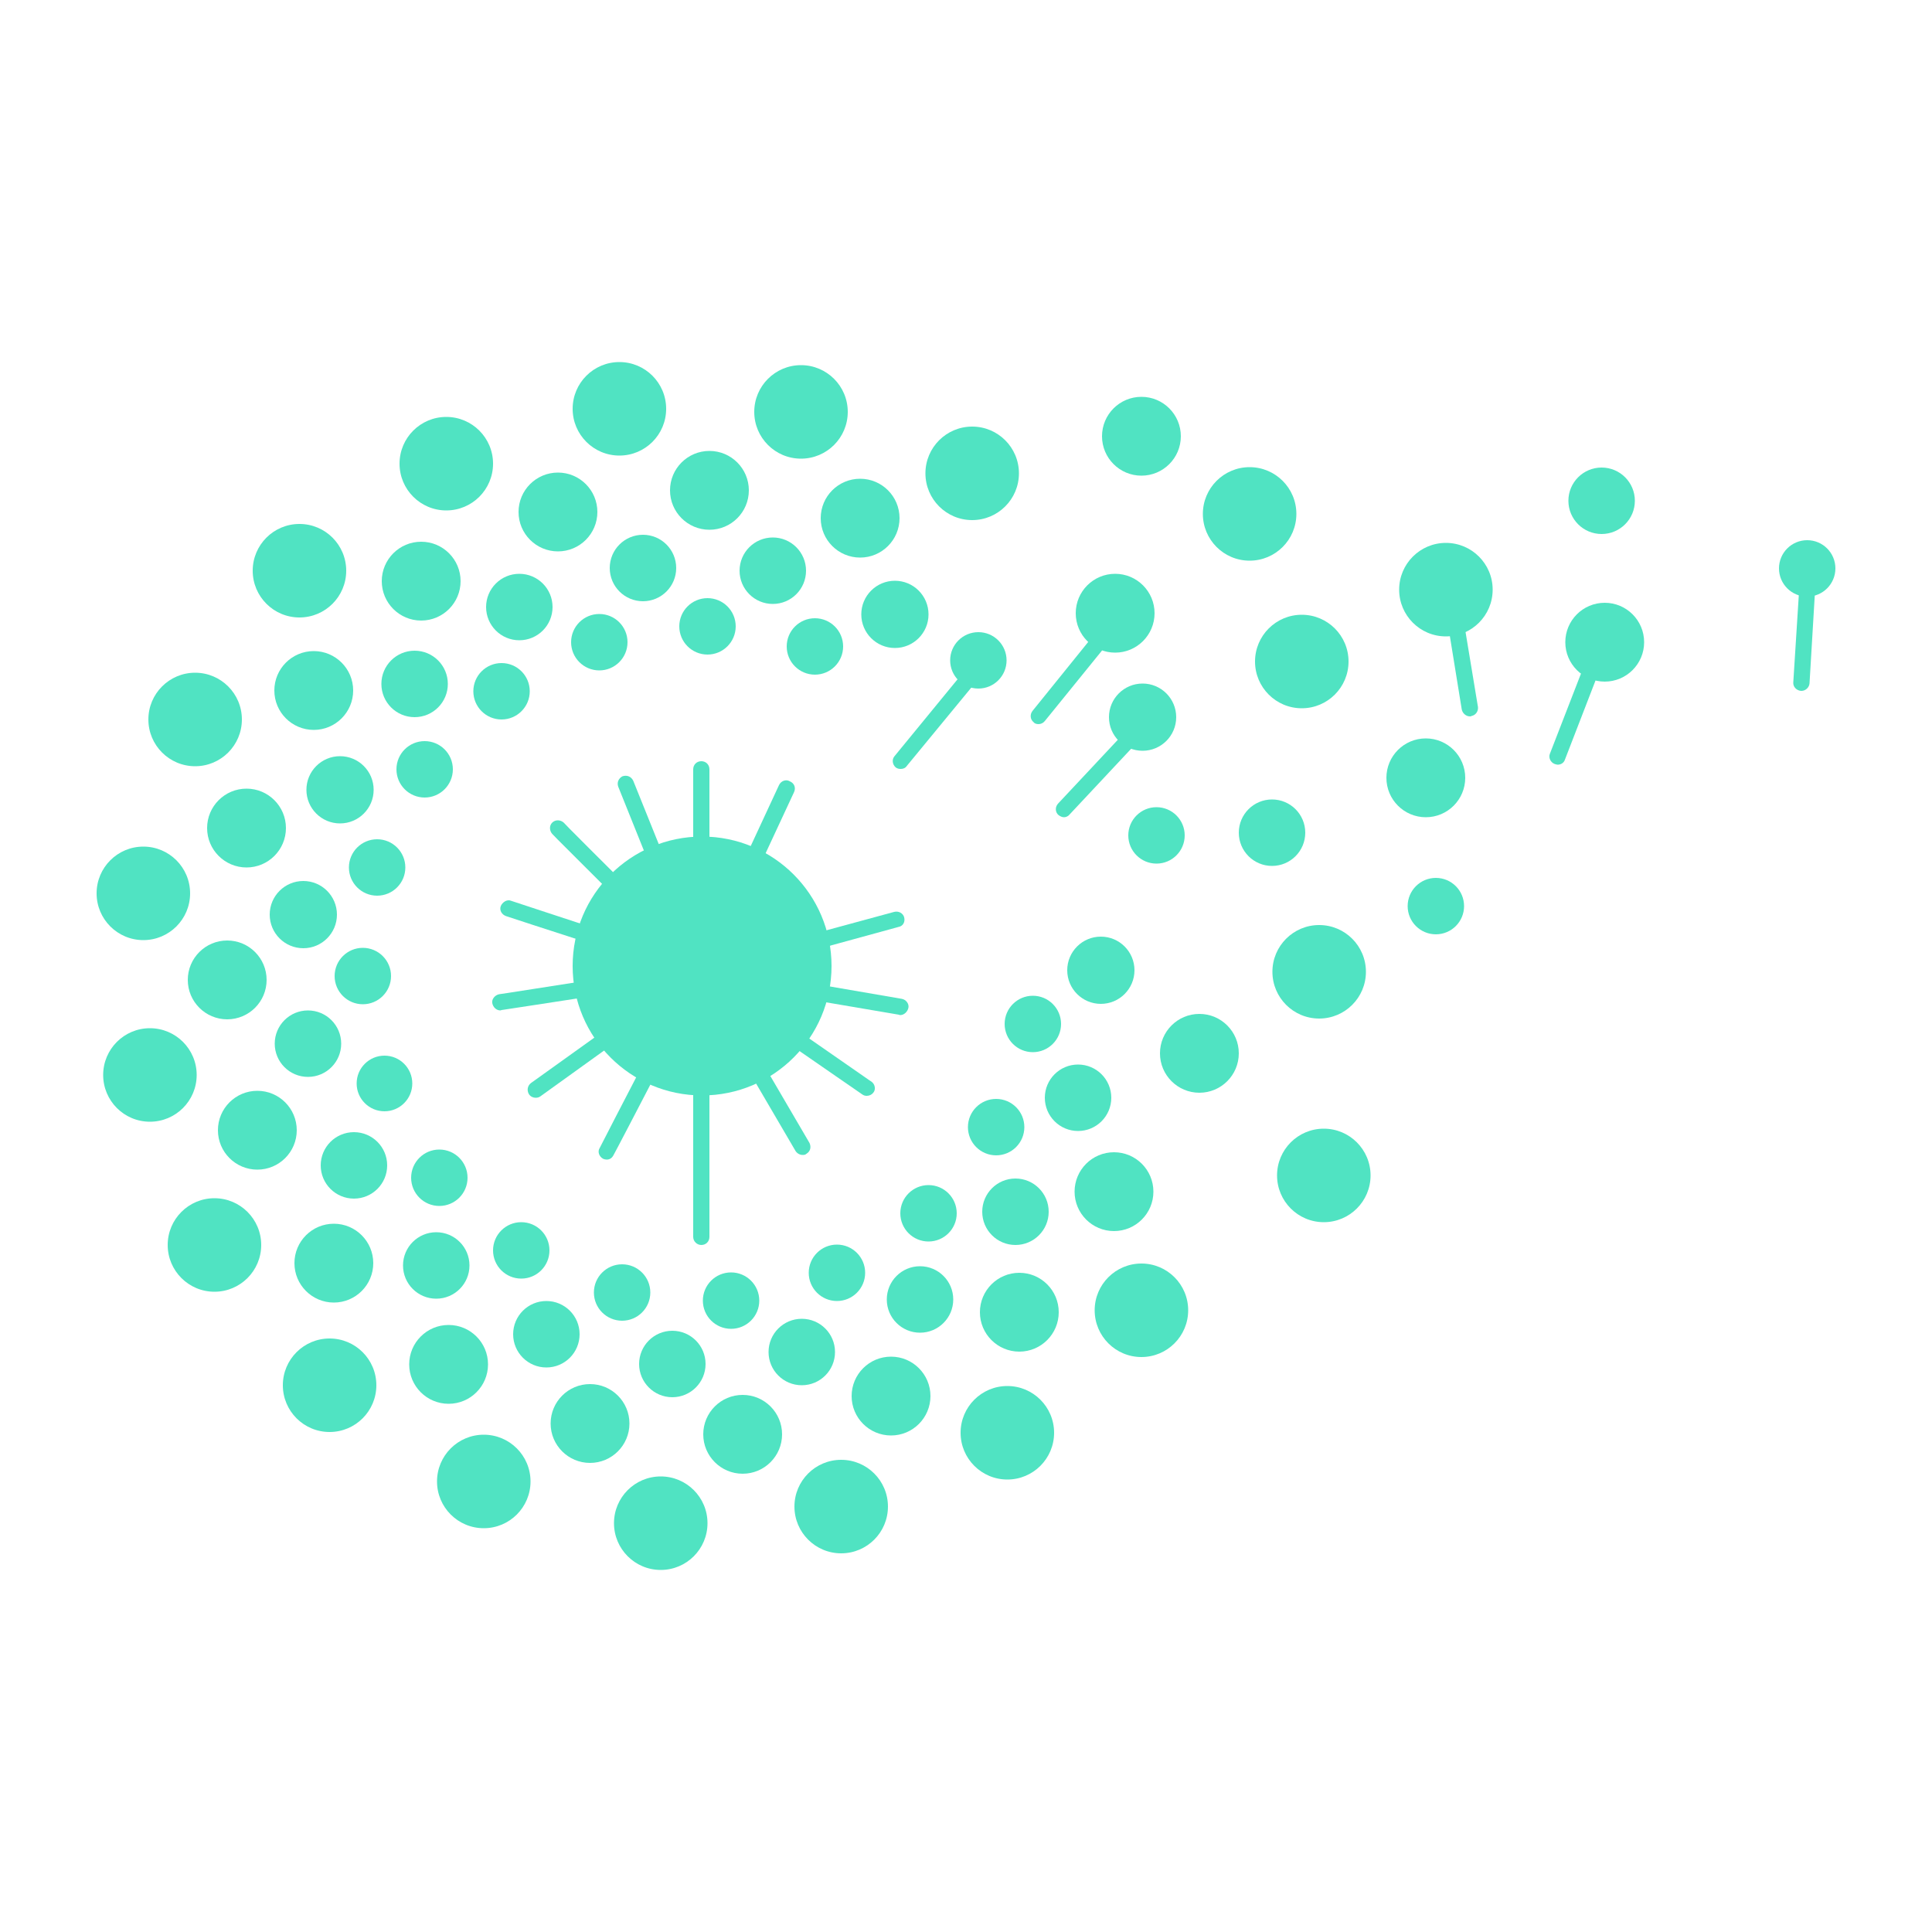
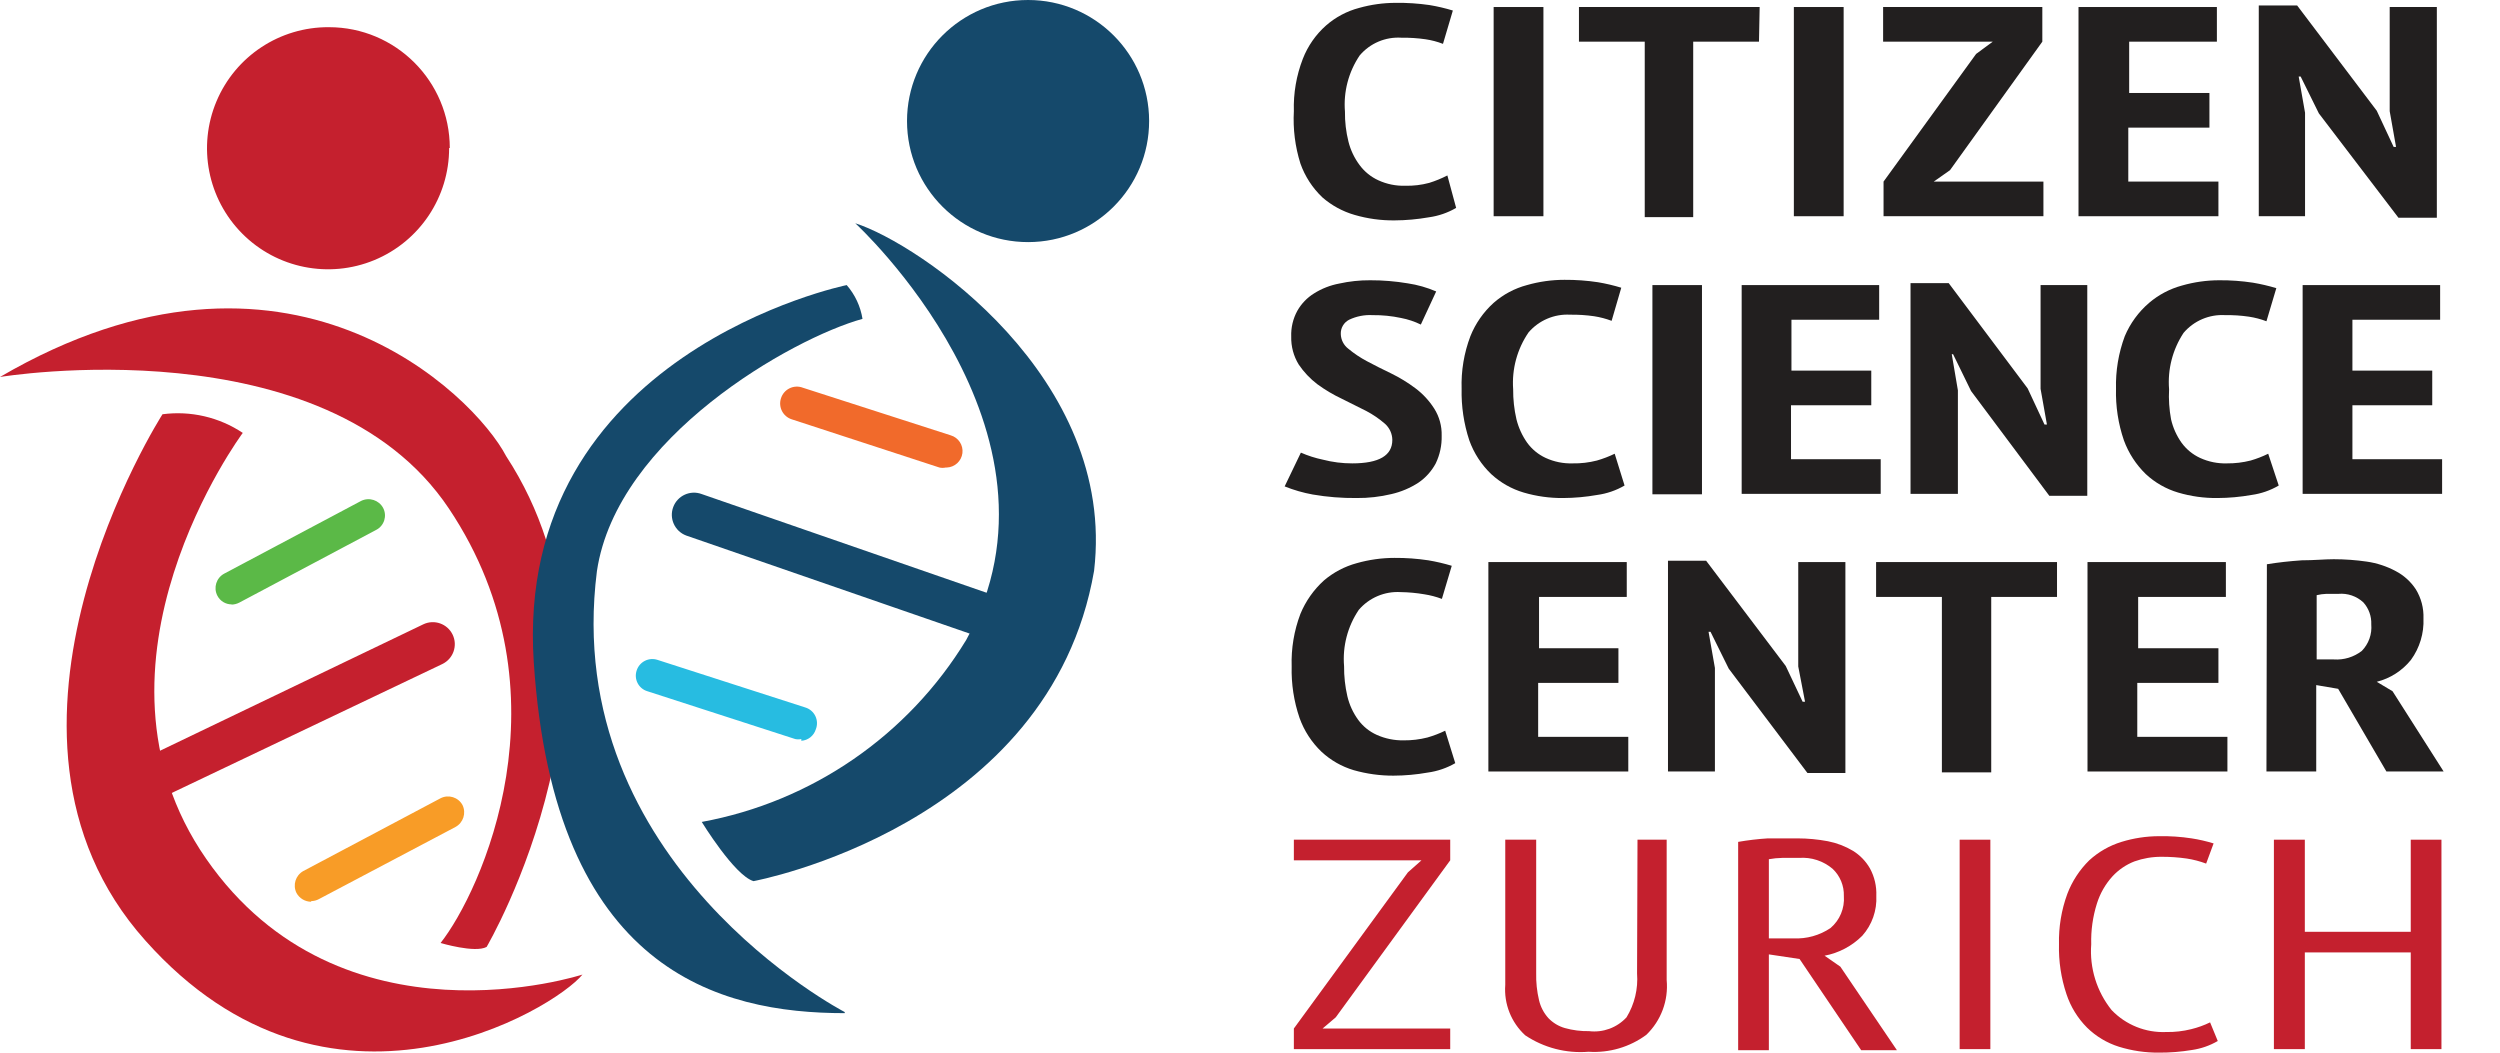
- <svg xmlns="http://www.w3.org/2000/svg" fill="#50E3C2" version="1.1" x="0px" y="0px" viewBox="0 0 5 5" enable-background="new 0 0 5 5" xml:space="preserve">
-   <g>
-     <g>
-       <path fill="#50E3C2" d="M1.815,3.222c-0.011,0-0.021-0.009-0.021-0.021V2.5c0-0.011,0.009-0.021,0.021-0.021    c0.012,0,0.021,0.01,0.021,0.021v0.701C1.836,3.213,1.827,3.222,1.815,3.222z" />
-     </g>
-     <g>
-       <path fill="#50E3C2" d="M1.815,2.489c-0.011,0-0.021-0.009-0.021-0.021V1.991c0-0.012,0.009-0.021,0.021-0.021    c0.012,0,0.021,0.009,0.021,0.021v0.478C1.836,2.48,1.827,2.489,1.815,2.489z" />
-     </g>
-     <g>
-       <path fill="#50E3C2" d="M1.834,2.494c-0.003,0-0.006,0-0.009-0.002c-0.01-0.005-0.014-0.017-0.01-0.027l0.201-0.433    c0.005-0.011,0.018-0.016,0.028-0.01C2.056,2.027,2.06,2.039,2.055,2.05L1.854,2.482C1.85,2.49,1.843,2.494,1.834,2.494z" />
-     </g>
-     <g>
-       <path fill="#50E3C2" d="M2.754,2.115c-0.005,0-0.01-0.002-0.015-0.006C2.731,2.102,2.73,2.089,2.738,2.08l0.206-0.22    c0.008-0.009,0.021-0.009,0.029-0.001c0.009,0.008,0.009,0.021,0.001,0.029l-0.206,0.22C2.765,2.112,2.759,2.115,2.754,2.115z" />
-     </g>
-     <g>
-       <path fill="#50E3C2" d="M2.688,1.874c-0.005,0-0.01-0.001-0.013-0.005C2.666,1.862,2.665,1.849,2.672,1.84l0.189-0.234    c0.007-0.009,0.02-0.01,0.029-0.002C2.899,1.61,2.9,1.624,2.893,1.633L2.704,1.866C2.7,1.871,2.694,1.874,2.688,1.874z" />
-     </g>
-     <g>
-       <path fill="#50E3C2" d="M2.331,1.99c-0.005,0-0.009-0.001-0.013-0.004c-0.009-0.008-0.01-0.021-0.003-0.029l0.191-0.233    c0.007-0.009,0.02-0.01,0.028-0.003C2.543,1.729,2.545,1.741,2.538,1.75L2.347,1.982C2.343,1.988,2.337,1.99,2.331,1.99z" />
-     </g>
-     <g>
-       <path fill="#50E3C2" d="M4.031,1.979c-0.002,0-0.005-0.001-0.008-0.002c-0.01-0.004-0.016-0.016-0.012-0.026L4.12,1.67    c0.004-0.011,0.017-0.016,0.027-0.012c0.01,0.005,0.016,0.016,0.012,0.026L4.05,1.966C4.047,1.975,4.039,1.979,4.031,1.979z" />
-     </g>
-     <g>
-       <path fill="#50E3C2" d="M3.804,1.854c-0.01,0-0.019-0.008-0.021-0.018L3.735,1.54C3.733,1.528,3.741,1.518,3.752,1.516    s0.022,0.006,0.024,0.018L3.825,1.83c0.001,0.011-0.006,0.021-0.017,0.023C3.807,1.854,3.806,1.854,3.804,1.854z" />
-     </g>
-     <g>
-       <path fill="#50E3C2" d="M4.662,1.788c0,0-0.001,0-0.001,0C4.649,1.787,4.64,1.777,4.641,1.766l0.019-0.3    c0.001-0.012,0.011-0.021,0.022-0.02c0.011,0,0.02,0.011,0.019,0.021L4.683,1.769C4.682,1.779,4.673,1.788,4.662,1.788z" />
-     </g>
-     <g>
-       <path fill="#50E3C2" d="M1.859,2.526c-0.009,0-0.017-0.007-0.02-0.016C1.836,2.499,1.843,2.488,1.854,2.485L2.314,2.36    C2.325,2.357,2.337,2.363,2.34,2.374c0.003,0.012-0.003,0.023-0.015,0.025l-0.46,0.126C1.863,2.526,1.861,2.526,1.859,2.526z" />
-     </g>
-     <g>
-       <path fill="#50E3C2" d="M2.33,2.627c-0.001,0-0.002,0-0.004-0.001l-0.47-0.08C1.844,2.543,1.837,2.533,1.839,2.521    c0.002-0.011,0.012-0.019,0.024-0.017l0.471,0.081c0.011,0.002,0.019,0.013,0.017,0.023S2.34,2.627,2.33,2.627z" />
-     </g>
-     <g>
-       <path fill="#50E3C2" d="M2.243,2.836c-0.004,0-0.008-0.001-0.012-0.004C2.228,2.83,2.214,2.82,2.163,2.785L1.839,2.561    c-0.01-0.007-0.012-0.02-0.005-0.028c0.007-0.01,0.02-0.012,0.029-0.006l0.324,0.225c0.051,0.035,0.064,0.045,0.068,0.047    c0.01,0.007,0.012,0.021,0.005,0.029C2.256,2.833,2.25,2.836,2.243,2.836z" />
-     </g>
-     <g>
-       <path fill="#50E3C2" d="M2.077,2.989c-0.007,0-0.014-0.004-0.018-0.01L1.818,2.567c-0.006-0.01-0.003-0.022,0.008-0.028    c0.009-0.006,0.022-0.003,0.028,0.007l0.241,0.412C2.1,2.969,2.097,2.98,2.087,2.986C2.084,2.989,2.08,2.989,2.077,2.989z" />
-     </g>
-     <g>
-       <path fill="#50E3C2" d="M1.57,3.001C1.567,3.001,1.563,3,1.561,2.999C1.55,2.993,1.546,2.98,1.552,2.971    c0.005-0.01,0.032-0.063,0.22-0.425C1.777,2.536,1.79,2.532,1.8,2.538c0.011,0.005,0.014,0.018,0.009,0.027    C1.621,2.927,1.593,2.98,1.588,2.989C1.584,2.997,1.578,3.001,1.57,3.001z" />
-     </g>
-     <g>
-       <path fill="#50E3C2" d="M1.386,2.841c-0.006,0-0.013-0.003-0.017-0.009C1.363,2.822,1.365,2.81,1.374,2.803l0.388-0.278    c0.01-0.007,0.022-0.004,0.029,0.005c0.007,0.01,0.005,0.021-0.004,0.028L1.399,2.837C1.395,2.84,1.391,2.841,1.386,2.841z" />
-     </g>
-     <g>
-       <path fill="#50E3C2" d="M1.295,2.615c-0.01,0-0.019-0.008-0.021-0.019C1.272,2.586,1.281,2.575,1.292,2.573    C1.302,2.572,1.361,2.562,1.764,2.5c0.011-0.001,0.022,0.007,0.024,0.018C1.79,2.529,1.782,2.54,1.77,2.541    C1.368,2.604,1.309,2.612,1.298,2.614C1.297,2.614,1.296,2.615,1.295,2.615z" />
-     </g>
-     <g>
-       <path fill="#50E3C2" d="M1.77,2.521c-0.002,0-0.004,0-0.006-0.001L1.658,2.484C1.365,2.389,1.318,2.374,1.31,2.371    C1.298,2.367,1.292,2.355,1.296,2.345s0.016-0.018,0.026-0.014C1.332,2.334,1.378,2.35,1.67,2.445l0.105,0.034    C1.787,2.483,1.793,2.495,1.79,2.506C1.786,2.515,1.778,2.521,1.77,2.521z" />
-     </g>
-     <g>
-       <path fill="#50E3C2" d="M1.782,2.502c-0.006,0-0.011-0.002-0.015-0.006c-0.288-0.288-0.331-0.33-0.338-0.338s-0.008-0.021,0-0.029    c0.008-0.008,0.021-0.008,0.03,0c0.007,0.008,0.049,0.05,0.338,0.338c0.008,0.008,0.008,0.021,0,0.029    C1.792,2.5,1.787,2.502,1.782,2.502z" />
-     </g>
-     <g>
-       <path fill="#50E3C2" d="M1.798,2.492c-0.008,0-0.016-0.005-0.02-0.013L1.6,2.036C1.596,2.025,1.601,2.014,1.611,2.009    C1.623,2.005,1.634,2.01,1.639,2.021l0.178,0.442C1.821,2.475,1.816,2.486,1.806,2.49C1.803,2.491,1.8,2.492,1.798,2.492z" />
-     </g>
-     <g>
-       <circle fill="#50E3C2" cx="3.369" cy="1.712" r="0.121" />
-       <circle fill="#50E3C2" cx="3.234" cy="1.33" r="0.121" />
-       <circle fill="#50E3C2" cx="3.742" cy="1.526" r="0.121" />
-       <circle fill="#50E3C2" cx="3.414" cy="2.515" r="0.121" />
-       <circle fill="#50E3C2" cx="3.426" cy="3.042" r="0.121" />
-       <circle fill="#50E3C2" cx="2.954" cy="3.391" r="0.121" />
-       <circle fill="#50E3C2" cx="2.607" cy="3.708" r="0.121" />
-       <circle fill="#50E3C2" cx="2.177" cy="3.899" r="0.121" />
-       <circle fill="#50E3C2" cx="1.71" cy="3.942" r="0.121" />
-       <circle fill="#50E3C2" cx="1.252" cy="3.834" r="0.121" />
-       <circle fill="#50E3C2" cx="0.853" cy="3.585" r="0.121" />
-       <circle fill="#50E3C2" cx="0.555" cy="3.222" r="0.121" />
-       <circle fill="#50E3C2" cx="0.388" cy="2.782" r="0.121" />
-       <circle fill="#50E3C2" cx="0.371" cy="2.312" r="0.121" />
-       <circle fill="#50E3C2" cx="0.505" cy="1.862" r="0.121" />
-       <circle fill="#50E3C2" cx="0.775" cy="1.477" r="0.121" />
-       <circle fill="#50E3C2" cx="1.155" cy="1.2" r="0.121" />
-       <circle fill="#50E3C2" cx="1.603" cy="1.058" r="0.121" />
-       <circle fill="#50E3C2" cx="2.073" cy="1.066" r="0.121" />
-       <circle fill="#50E3C2" cx="2.516" cy="1.225" r="0.121" />
-       <circle fill="#50E3C2" cx="4.153" cy="1.662" r="0.102" />
-       <circle fill="#50E3C2" cx="2.886" cy="1.587" r="0.102" />
-       <circle fill="#50E3C2" cx="3.69" cy="2.013" r="0.102" />
-       <circle fill="#50E3C2" cx="3.104" cy="2.726" r="0.102" />
-       <circle fill="#50E3C2" cx="2.883" cy="3.084" r="0.102" />
-       <circle fill="#50E3C2" cx="2.638" cy="3.396" r="0.102" />
-       <circle fill="#50E3C2" cx="2.306" cy="3.613" r="0.102" />
-       <circle fill="#50E3C2" cx="1.922" cy="3.712" r="0.102" />
-       <circle fill="#50E3C2" cx="1.527" cy="3.684" r="0.102" />
-       <circle fill="#50E3C2" cx="1.161" cy="3.531" r="0.102" />
-       <circle fill="#50E3C2" cx="0.864" cy="3.269" r="0.102" />
-       <circle fill="#50E3C2" cx="0.666" cy="2.925" r="0.102" />
-       <circle fill="#50E3C2" cx="0.588" cy="2.536" r="0.102" />
-       <circle fill="#50E3C2" cx="0.638" cy="2.143" r="0.102" />
-       <circle fill="#50E3C2" cx="0.812" cy="1.787" r="0.102" />
-       <circle fill="#50E3C2" cx="1.09" cy="1.504" r="0.102" />
-       <circle fill="#50E3C2" cx="1.444" cy="1.325" r="0.102" />
-       <circle fill="#50E3C2" cx="1.836" cy="1.269" r="0.102" />
-       <circle fill="#50E3C2" cx="2.226" cy="1.341" r="0.102" />
-       <circle fill="#50E3C2" cx="2.954" cy="1.129" r="0.102" />
-       <circle fill="#50E3C2" cx="4.145" cy="1.296" r="0.086" />
-       <circle fill="#50E3C2" cx="2.957" cy="1.856" r="0.087" />
-       <circle fill="#50E3C2" cx="3.292" cy="2.155" r="0.086" />
-       <circle fill="#50E3C2" cx="2.849" cy="2.511" r="0.087" />
-       <circle fill="#50E3C2" cx="2.79" cy="2.841" r="0.086" />
-       <circle fill="#50E3C2" cx="2.628" cy="3.136" r="0.086" />
-       <circle fill="#50E3C2" cx="2.381" cy="3.363" r="0.086" />
-       <circle fill="#50E3C2" cx="2.075" cy="3.499" r="0.086" />
-       <circle fill="#50E3C2" cx="1.74" cy="3.53" r="0.086" />
-       <circle fill="#50E3C2" cx="1.414" cy="3.453" r="0.086" />
-       <circle fill="#50E3C2" cx="1.129" cy="3.275" r="0.086" />
-       <circle fill="#50E3C2" cx="0.916" cy="3.016" r="0.086" />
-       <circle fill="#50E3C2" cx="0.797" cy="2.701" r="0.086" />
-       <circle fill="#50E3C2" cx="0.785" cy="2.367" r="0.087" />
-       <circle fill="#50E3C2" cx="0.88" cy="2.044" r="0.087" />
-       <circle fill="#50E3C2" cx="1.073" cy="1.77" r="0.086" />
-       <circle fill="#50E3C2" cx="1.344" cy="1.571" r="0.086" />
-       <circle fill="#50E3C2" cx="1.664" cy="1.47" r="0.086" />
-       <circle fill="#50E3C2" cx="2" cy="1.477" r="0.086" />
-       <circle fill="#50E3C2" cx="2.316" cy="1.59" r="0.087" />
-       <circle fill="#50E3C2" cx="4.677" cy="1.471" r="0.073" />
-       <circle fill="#50E3C2" cx="2.993" cy="2.162" r="0.073" />
-       <circle fill="#50E3C2" cx="3.716" cy="2.345" r="0.073" />
-       <circle fill="#50E3C2" cx="2.673" cy="2.65" r="0.073" />
-       <circle fill="#50E3C2" cx="2.578" cy="2.917" r="0.073" />
-       <circle fill="#50E3C2" cx="2.403" cy="3.14" r="0.073" />
-       <circle fill="#50E3C2" cx="2.166" cy="3.294" r="0.073" />
-       <circle fill="#50E3C2" cx="1.892" cy="3.366" r="0.073" />
-       <circle fill="#50E3C2" cx="1.61" cy="3.345" r="0.073" />
-       <circle fill="#50E3C2" cx="1.349" cy="3.236" r="0.073" />
-       <circle fill="#50E3C2" cx="1.137" cy="3.048" r="0.073" />
-       <circle fill="#50E3C2" cx="0.995" cy="2.804" r="0.072" />
-       <circle fill="#50E3C2" cx="0.939" cy="2.526" r="0.073" />
-       <circle fill="#50E3C2" cx="0.976" cy="2.245" r="0.073" />
-       <circle fill="#50E3C2" cx="1.099" cy="1.991" r="0.073" />
-       <circle fill="#50E3C2" cx="1.298" cy="1.789" r="0.073" />
-       <circle fill="#50E3C2" cx="1.551" cy="1.662" r="0.073" />
-       <circle fill="#50E3C2" cx="1.831" cy="1.621" r="0.073" />
-       <circle fill="#50E3C2" cx="2.109" cy="1.673" r="0.073" />
-       <circle fill="#50E3C2" cx="2.532" cy="1.709" r="0.073" />
-       <g>
-         <circle fill="#50E3C2" cx="1.817" cy="2.5" r="0.335" />
-       </g>
-     </g>
-   </g>
+ <svg xmlns="http://www.w3.org/2000/svg" id="Layer_1" data-name="Layer 1" viewBox="0 0 114 48">
+   <defs>
+     <style>.cls-1{fill:#c5202e;}.cls-2{fill:#15496b;}.cls-3{fill:#f16a2b;}.cls-4{fill:#27bce1;}.cls-5{fill:#5bb947;}.cls-6{fill:#f89c27;}.cls-7{fill:#221f1f;}.cls-8{fill:#c4202e;}</style>
+   </defs>
+   <path class="cls-1" d="M7.41,18.89s-9.29,14.49-.78,24C15,52.29,25.3,46,26.56,44.44c0,0-11,3.6-17.16-5.28s1.67-19.42,1.67-19.42a5.34,5.34,0,0,0-3.66-.85" />
+   <path class="cls-1" d="M0,17.19s14.82-2.45,20.47,6S21.91,40.7,20.09,43c0,0,1.57.47,2.1.18,0,0,7.34-12.5.89-22.38C21.62,18,13.12,9.53,0,17.19" />
+   <path class="cls-2" d="M38.52,46.15s-13-6.73-11.3-20.11c.91-6.1,8.9-10.61,12.11-11.5A3.09,3.09,0,0,0,38.61,13s-15.2,3.1-14.27,17.2,8.48,16,14.18,16" />
+   <path class="cls-2" d="M39,10.18s10.31,9.45,5.06,19A17.9,17.9,0,0,1,32,37.48s1.49,2.44,2.36,2.7c0,0,13.51-2.49,15.53-14.15C50.93,17.21,41.91,11.11,39,10.18" />
+   <path class="cls-1" d="M6.13,36.86A1,1,0,0,1,5.7,35l13.6-6.53a1,1,0,0,1,.87,1.81L6.57,36.76a1,1,0,0,1-.44.1" />
+   <path class="cls-2" d="M46,29.43a1.11,1.11,0,0,1-.4-.06L31.29,24.42A1,1,0,1,1,32,22.53l14.26,4.94a1,1,0,0,1-.26,2" />
+   <path class="cls-3" d="M43.12,21.32a.67.67,0,0,1-.28,0L36.1,19.12a.76.76,0,0,1-.49-.95.76.76,0,0,1,1-.49l6.74,2.17a.75.75,0,0,1-.18,1.47" />
+   <path class="cls-4" d="M36.54,33.7a.67.67,0,0,1-.28,0l-6.74-2.18a.74.74,0,0,1-.49-.94.75.75,0,0,1,.95-.49l6.74,2.17a.75.75,0,0,1,.48,1,.74.74,0,0,1-.66.52" />
+   <path class="cls-5" d="M10.57,27.56a.73.73,0,0,1-.66-.4.75.75,0,0,1,.31-1l6.25-3.32a.76.76,0,0,1,1,.32.74.74,0,0,1-.31,1l-6.25,3.32a.8.8,0,0,1-.36.09" />
+   <path class="cls-6" d="M14.19,41.12a.77.77,0,0,1-.67-.4.76.76,0,0,1,.31-1l6.26-3.32a.75.75,0,0,1,1,.31.76.76,0,0,1-.32,1L14.54,41a.73.73,0,0,1-.35.09" />
+   <path class="cls-1" d="M20.48,6.75A5.52,5.52,0,1,1,15,1.24a5.51,5.51,0,0,1,5.51,5.51" />
+   <path class="cls-2" d="M52.4,5.51A5.52,5.52,0,1,1,46.88,0,5.52,5.52,0,0,1,52.4,5.51" />
+   <path class="cls-7" d="M66.4,9.48a3.38,3.38,0,0,1-1.25.43,9.32,9.32,0,0,1-1.56.14,6.26,6.26,0,0,1-1.82-.25A3.86,3.86,0,0,1,60.3,9a3.94,3.94,0,0,1-1-1.54A6.71,6.71,0,0,1,59,5.07a6.1,6.1,0,0,1,.41-2.39,3.94,3.94,0,0,1,1.06-1.52,3.74,3.74,0,0,1,1.51-.8A6.18,6.18,0,0,1,63.64.13a9.94,9.94,0,0,1,1.54.1,8.22,8.22,0,0,1,1.07.25L65.8,2a3.7,3.7,0,0,0-.8-.21,7,7,0,0,0-1.09-.07A2.3,2.3,0,0,0,62,2.53a4,4,0,0,0-.67,2.56,5.37,5.37,0,0,0,.16,1.37A3,3,0,0,0,62,7.53a2.2,2.2,0,0,0,.85.69,2.73,2.73,0,0,0,1.23.25,3.83,3.83,0,0,0,1.09-.13A5.07,5.07,0,0,0,66,8Z" />
+   <path class="cls-7" d="M68.11.32h2.27V9.86H68.11Z" />
+   <path class="cls-7" d="M80.21,1.9h-3v8H75v-8H72V.32h8.24Z" />
+   <path class="cls-7" d="M81.8.32h2.27V9.86H81.8Z" />
+   <path class="cls-7" d="M85.89,8.28l4.22-5.82.76-.56h-5V.32h7.26V1.9L88.92,7.76l-.74.52h5V9.86H85.89Z" />
+   <path class="cls-7" d="M94.78.32h6.31V1.9h-4V4.24h3.66V5.82H97.05V8.28h4.11V9.86H94.78Z" />
+   <path class="cls-7" d="M105.74,5.17l-.83-1.68h-.09l.29,1.65V9.86H103V.25h1.75l3.63,4.8.77,1.65h.11l-.29-1.63V.32h2.15V9.93h-1.75Z" />
+   <path class="cls-7" d="M63.49,20.06a1,1,0,0,0-.34-.74,4.49,4.49,0,0,0-.85-.58l-1.12-.56a6.77,6.77,0,0,1-1.11-.66,3.81,3.81,0,0,1-.85-.9,2.33,2.33,0,0,1-.34-1.27,2.27,2.27,0,0,1,.28-1.18,2.21,2.21,0,0,1,.76-.79,3.29,3.29,0,0,1,1.15-.45,6.35,6.35,0,0,1,1.41-.15,10.2,10.2,0,0,1,1.71.14,5.21,5.21,0,0,1,1.3.37l-.7,1.51a3.59,3.59,0,0,0-.9-.3,5.91,5.91,0,0,0-1.3-.13,2.2,2.2,0,0,0-1.07.21.7.7,0,0,0-.38.65.87.87,0,0,0,.34.67,5,5,0,0,0,.85.57c.34.18.71.37,1.11.56a6.86,6.86,0,0,1,1.11.68,3.53,3.53,0,0,1,.85.92,2.2,2.2,0,0,1,.34,1.24,2.75,2.75,0,0,1-.27,1.26,2.47,2.47,0,0,1-.79.88,3.83,3.83,0,0,1-1.23.52,6.55,6.55,0,0,1-1.59.18,11.13,11.13,0,0,1-2-.16,6.58,6.58,0,0,1-1.28-.37l.74-1.54a5.1,5.1,0,0,0,1,.32,5.29,5.29,0,0,0,1.34.17C62.89,21.13,63.49,20.77,63.49,20.06Z" />
+   <path class="cls-7" d="M74.08,22.14a3.38,3.38,0,0,1-1.25.43,9.11,9.11,0,0,1-1.55.14,6.17,6.17,0,0,1-1.8-.25A3.75,3.75,0,0,1,68,21.62a4,4,0,0,1-1-1.54,7,7,0,0,1-.35-2.35,6.2,6.2,0,0,1,.4-2.4,4.1,4.1,0,0,1,1.06-1.52A3.76,3.76,0,0,1,69.63,13a6.19,6.19,0,0,1,1.71-.24,9.79,9.79,0,0,1,1.53.11,8.42,8.42,0,0,1,1.06.25l-.44,1.51a4,4,0,0,0-.8-.21,7,7,0,0,0-1.09-.07,2.33,2.33,0,0,0-1.9.81A4.08,4.08,0,0,0,69,17.75a5.87,5.87,0,0,0,.15,1.37,3.19,3.19,0,0,0,.49,1.07,2.17,2.17,0,0,0,.84.69,2.73,2.73,0,0,0,1.23.25A4.12,4.12,0,0,0,72.82,21a5.07,5.07,0,0,0,.81-.31Z" />
+   <path class="cls-7" d="M75.35,13h2.26v9.54H75.35Z" />
+   <path class="cls-7" d="M79.42,13h6.27v1.58h-4V16.9h3.64v1.58H81.67v2.46h4.09v1.58H79.42Z" />
+   <path class="cls-7" d="M89.88,17.83l-.82-1.68H89l.28,1.65v4.72H87.12V12.91h1.74l3.6,4.8.77,1.65h.11l-.29-1.63V13h2.13v9.61H93.45Z" />
+   <path class="cls-7" d="M103.91,22.14a3.33,3.33,0,0,1-1.24.43,9.11,9.11,0,0,1-1.55.14,6.07,6.07,0,0,1-1.8-.25,3.72,3.72,0,0,1-1.47-.84,4.12,4.12,0,0,1-1-1.54,6.71,6.71,0,0,1-.36-2.35,6.4,6.4,0,0,1,.4-2.4A4.1,4.1,0,0,1,98,13.81a3.87,3.87,0,0,1,1.5-.79,6.18,6.18,0,0,1,1.7-.24,9.7,9.7,0,0,1,1.53.11,8.64,8.64,0,0,1,1.07.25l-.45,1.51a3.86,3.86,0,0,0-.8-.21,6.74,6.74,0,0,0-1.08-.07,2.31,2.31,0,0,0-1.9.81,4.08,4.08,0,0,0-.66,2.57A5.87,5.87,0,0,0,99,19.12a3,3,0,0,0,.48,1.07,2.17,2.17,0,0,0,.84.69,2.73,2.73,0,0,0,1.23.25,4.2,4.2,0,0,0,1.08-.13,4.94,4.94,0,0,0,.8-.31Z" />
+   <path class="cls-7" d="M105,13h6.27v1.58h-4V16.9h3.64v1.58h-3.64v2.46h4.09v1.58H105Z" />
+   <path class="cls-7" d="M66.36,34.8a3.44,3.44,0,0,1-1.26.43,9.14,9.14,0,0,1-1.56.14,6.54,6.54,0,0,1-1.81-.25,3.72,3.72,0,0,1-1.47-.84,4,4,0,0,1-1-1.54,6.71,6.71,0,0,1-.36-2.35,6.2,6.2,0,0,1,.4-2.4,4.24,4.24,0,0,1,1.07-1.52,3.87,3.87,0,0,1,1.5-.79,6.32,6.32,0,0,1,1.72-.24,9.84,9.84,0,0,1,1.54.11,8.64,8.64,0,0,1,1.07.25l-.45,1.51a4,4,0,0,0-.8-.21A7,7,0,0,0,63.87,27a2.33,2.33,0,0,0-1.91.81,4,4,0,0,0-.67,2.57,5.87,5.87,0,0,0,.15,1.37,3,3,0,0,0,.49,1.07,2.13,2.13,0,0,0,.85.69,2.87,2.87,0,0,0,1.23.25,4.2,4.2,0,0,0,1.08-.13,5.07,5.07,0,0,0,.81-.31Z" />
+   <path class="cls-7" d="M67.87,25.63h6.31v1.59h-4v2.34H73.8v1.58H70.14V33.6h4.11v1.58H67.87Z" />
+   <path class="cls-7" d="M78.83,30.49,78,28.81h-.09l.29,1.65v4.72H76.06V25.57H77.8l3.63,4.8L82.2,32h.11L82,30.39V25.63h2.15v9.62H82.42Z" />
+   <path class="cls-7" d="M93.8,27.22h-3v8H88.55v-8h-3V25.63H93.8Z" />
+   <path class="cls-7" d="M95.19,25.63h6.31v1.59h-4v2.34h3.66v1.58H97.46V33.6h4.11v1.58H95.19Z" />
+   <path class="cls-7" d="M103.37,25.73q.73-.12,1.59-.18c.56,0,1.05-.05,1.46-.05a10.62,10.62,0,0,1,1.51.11,4,4,0,0,1,1.31.43,2.46,2.46,0,0,1,.92.83,2.37,2.37,0,0,1,.35,1.33,3,3,0,0,1-.57,1.89,2.91,2.91,0,0,1-1.56,1l.72.43,2.33,3.66h-2.61l-2.2-3.77-1-.17v3.94h-2.27Zm2.27,4.34h.78a1.87,1.87,0,0,0,1.28-.39,1.54,1.54,0,0,0,.43-1.21,1.41,1.41,0,0,0-.36-1,1.48,1.48,0,0,0-1.14-.39h-.55a2.22,2.22,0,0,0-.44.06Z" />
+   <path class="cls-8" d="M59,46.9l5.2-7.12.62-.55H59v-.94h7.13v.94l-5.22,7.16-.6.51h5.82v.94H59Z" />
+   <path class="cls-8" d="M74.67,38.29H76v6.4a3.07,3.07,0,0,1-.93,2.5,4,4,0,0,1-2.63.77,4.53,4.53,0,0,1-2.89-.75,2.83,2.83,0,0,1-.91-2.3V38.29h1.41v6.08a4.86,4.86,0,0,0,.13,1.24,1.84,1.84,0,0,0,.43.82,1.68,1.68,0,0,0,.75.45,3.82,3.82,0,0,0,1.1.14,2,2,0,0,0,1.71-.63,3.35,3.35,0,0,0,.48-2Z" />
+   <path class="cls-8" d="M79.26,38.39a12.52,12.52,0,0,1,1.35-.16c.5,0,1,0,1.36,0a7.52,7.52,0,0,1,1.38.13,3.58,3.58,0,0,1,1.15.44,2.27,2.27,0,0,1,.77.8,2.41,2.41,0,0,1,.29,1.25,2.54,2.54,0,0,1-.64,1.82,3.29,3.29,0,0,1-1.72.91l.72.5,2.58,3.81H84.87l-2.81-4.16-1.4-.21v4.37h-1.4Zm1.4,4.4h1.12a2.78,2.78,0,0,0,1.69-.47,1.74,1.74,0,0,0,.61-1.46,1.64,1.64,0,0,0-.51-1.24,2.12,2.12,0,0,0-1.53-.5l-.77,0a3.75,3.75,0,0,0-.61.06Z" />
+   <path class="cls-8" d="M89.36,38.29h1.4v9.55h-1.4Z" />
+   <path class="cls-8" d="M101.13,47.47a3.27,3.27,0,0,1-1.18.41,8.9,8.9,0,0,1-1.49.12,6,6,0,0,1-1.84-.27,3.64,3.64,0,0,1-1.45-.87,3.9,3.9,0,0,1-.94-1.53,6.62,6.62,0,0,1-.34-2.27,6.25,6.25,0,0,1,.38-2.3,4.27,4.27,0,0,1,1-1.53,3.86,3.86,0,0,1,1.47-.84,5.86,5.86,0,0,1,1.71-.26,8.78,8.78,0,0,1,1.49.1,7.09,7.09,0,0,1,1,.23l-.34.92a4.48,4.48,0,0,0-.88-.23,7.82,7.82,0,0,0-1.16-.08,3.61,3.61,0,0,0-1.23.21,2.69,2.69,0,0,0-1,.68,3.31,3.31,0,0,0-.71,1.24,5.64,5.64,0,0,0-.26,1.86,4.28,4.28,0,0,0,.93,3,3.25,3.25,0,0,0,2.49,1,4.36,4.36,0,0,0,1.14-.13,4.24,4.24,0,0,0,.86-.31Z" />
+   <path class="cls-8" d="M109.93,43.43H105.1v4.41h-1.41V38.29h1.41v4.2h4.83v-4.2h1.4v9.55h-1.4Z" />
</svg>
